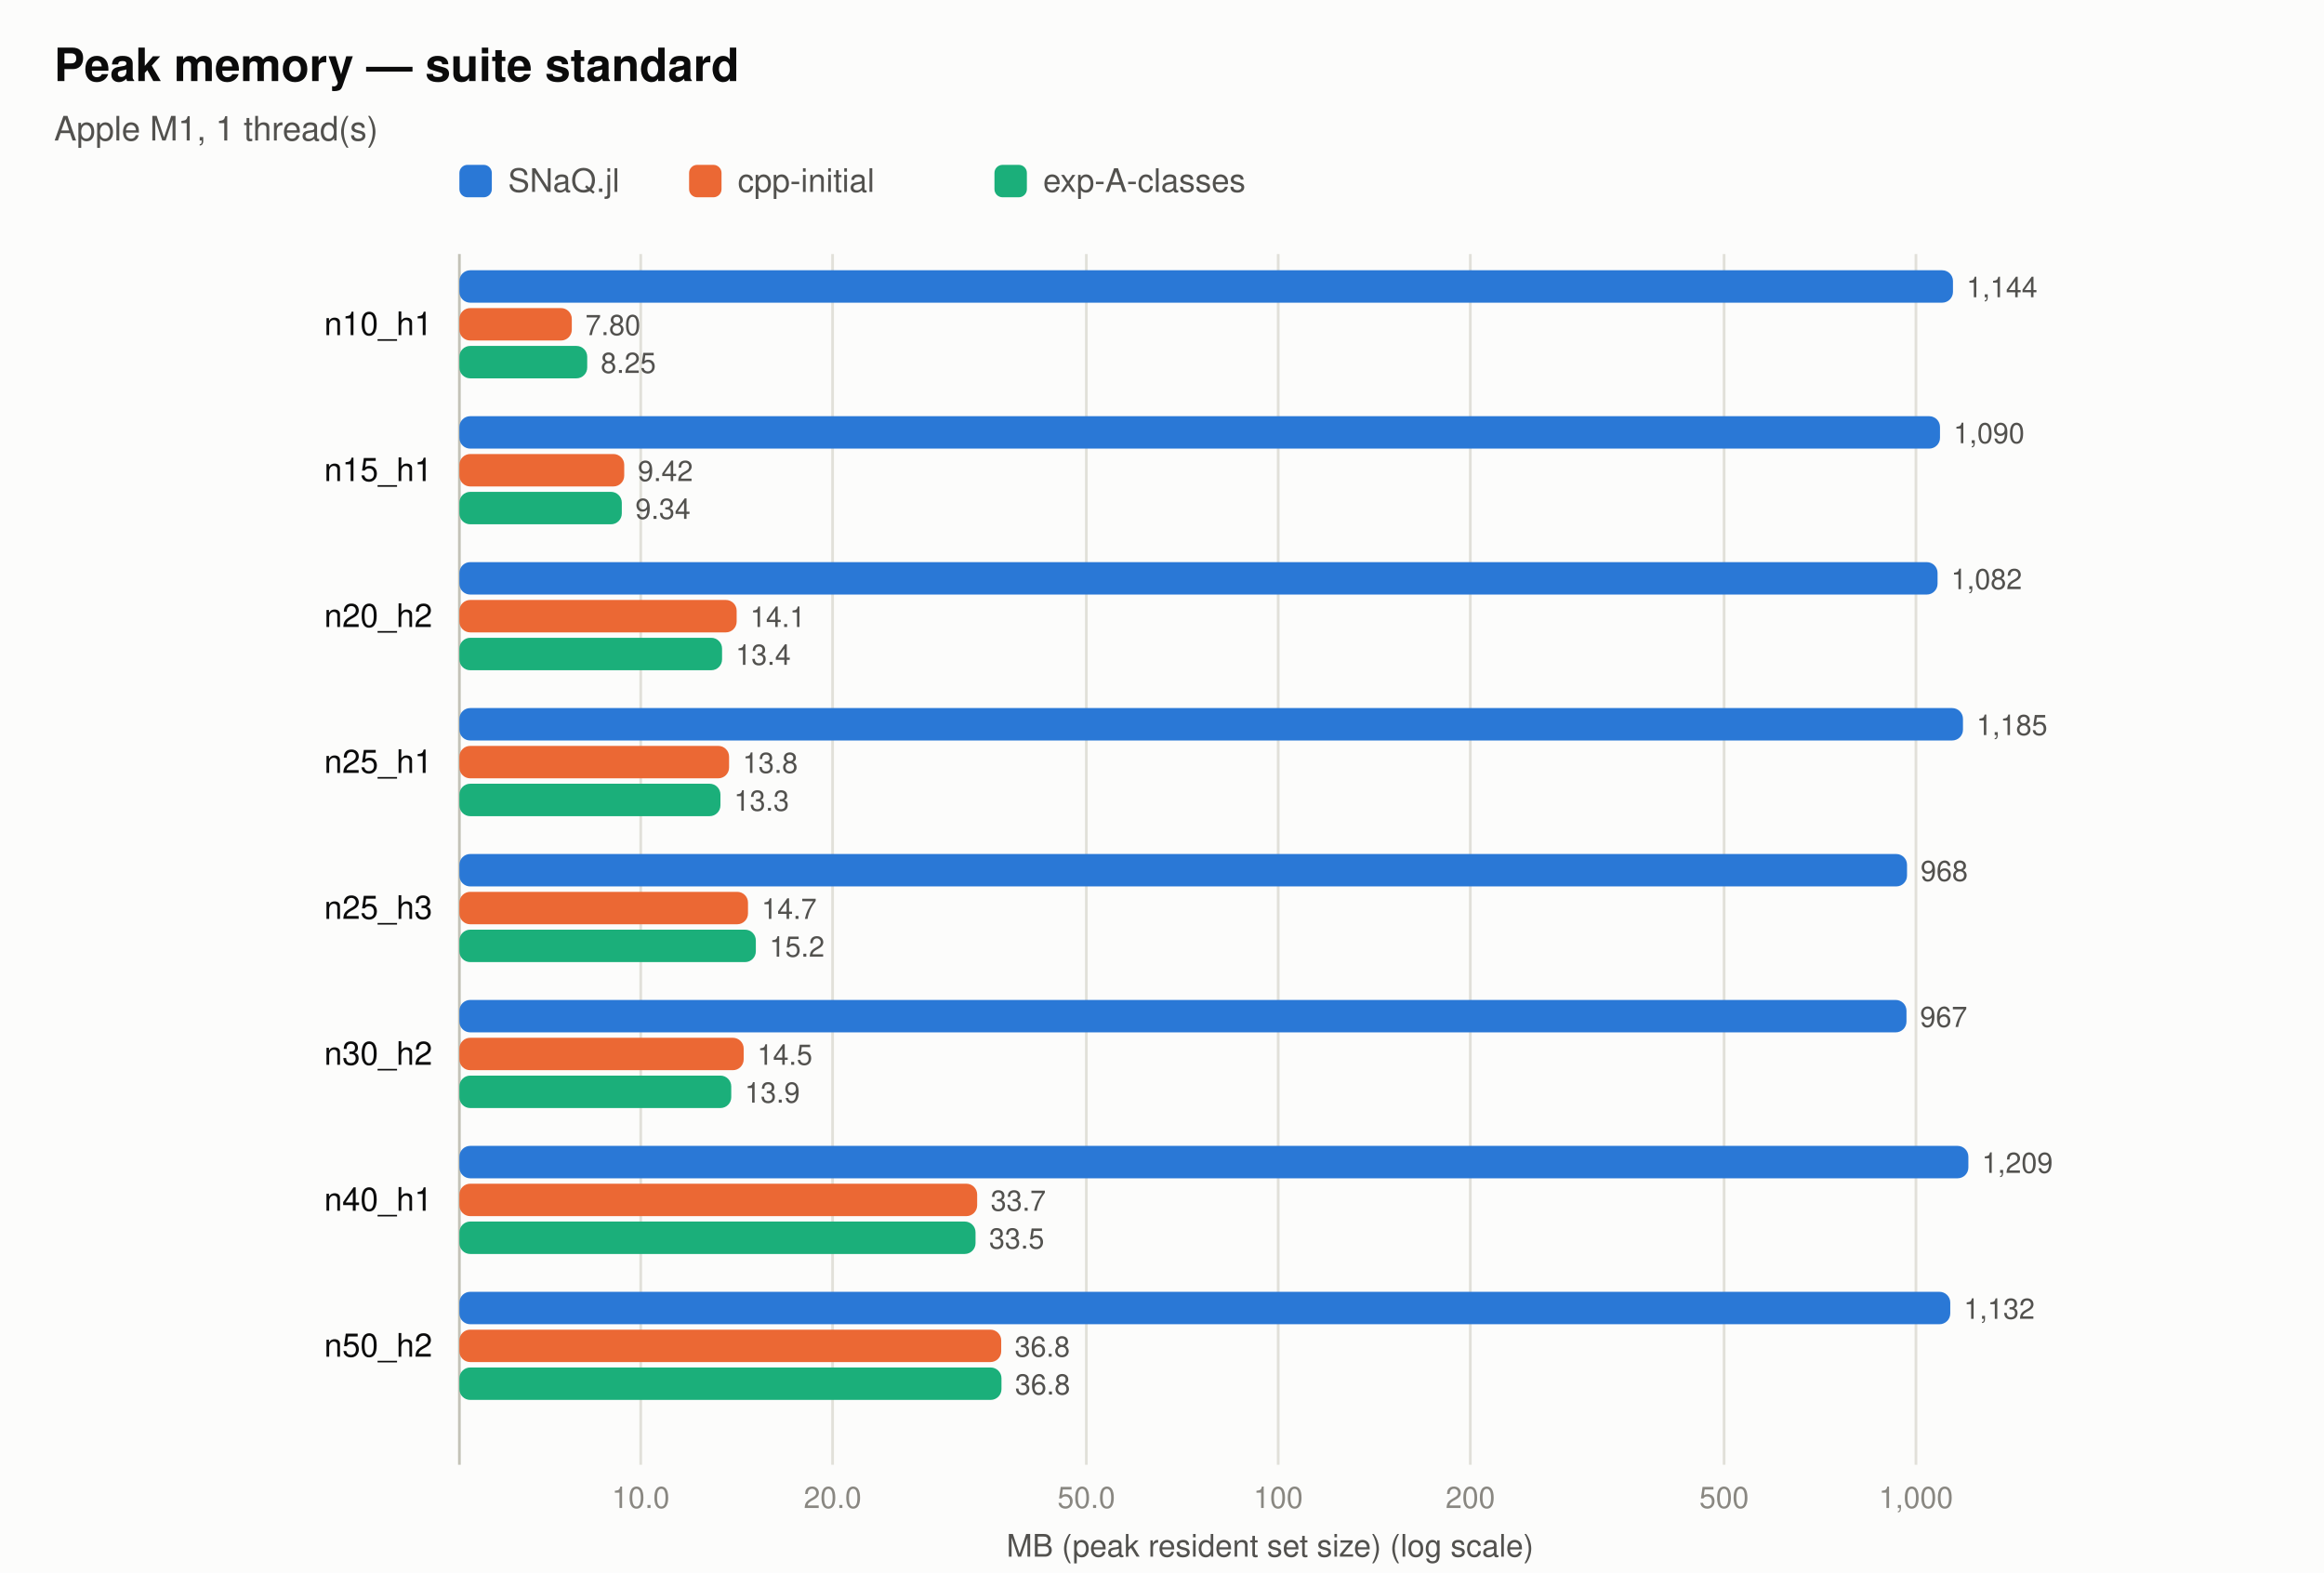
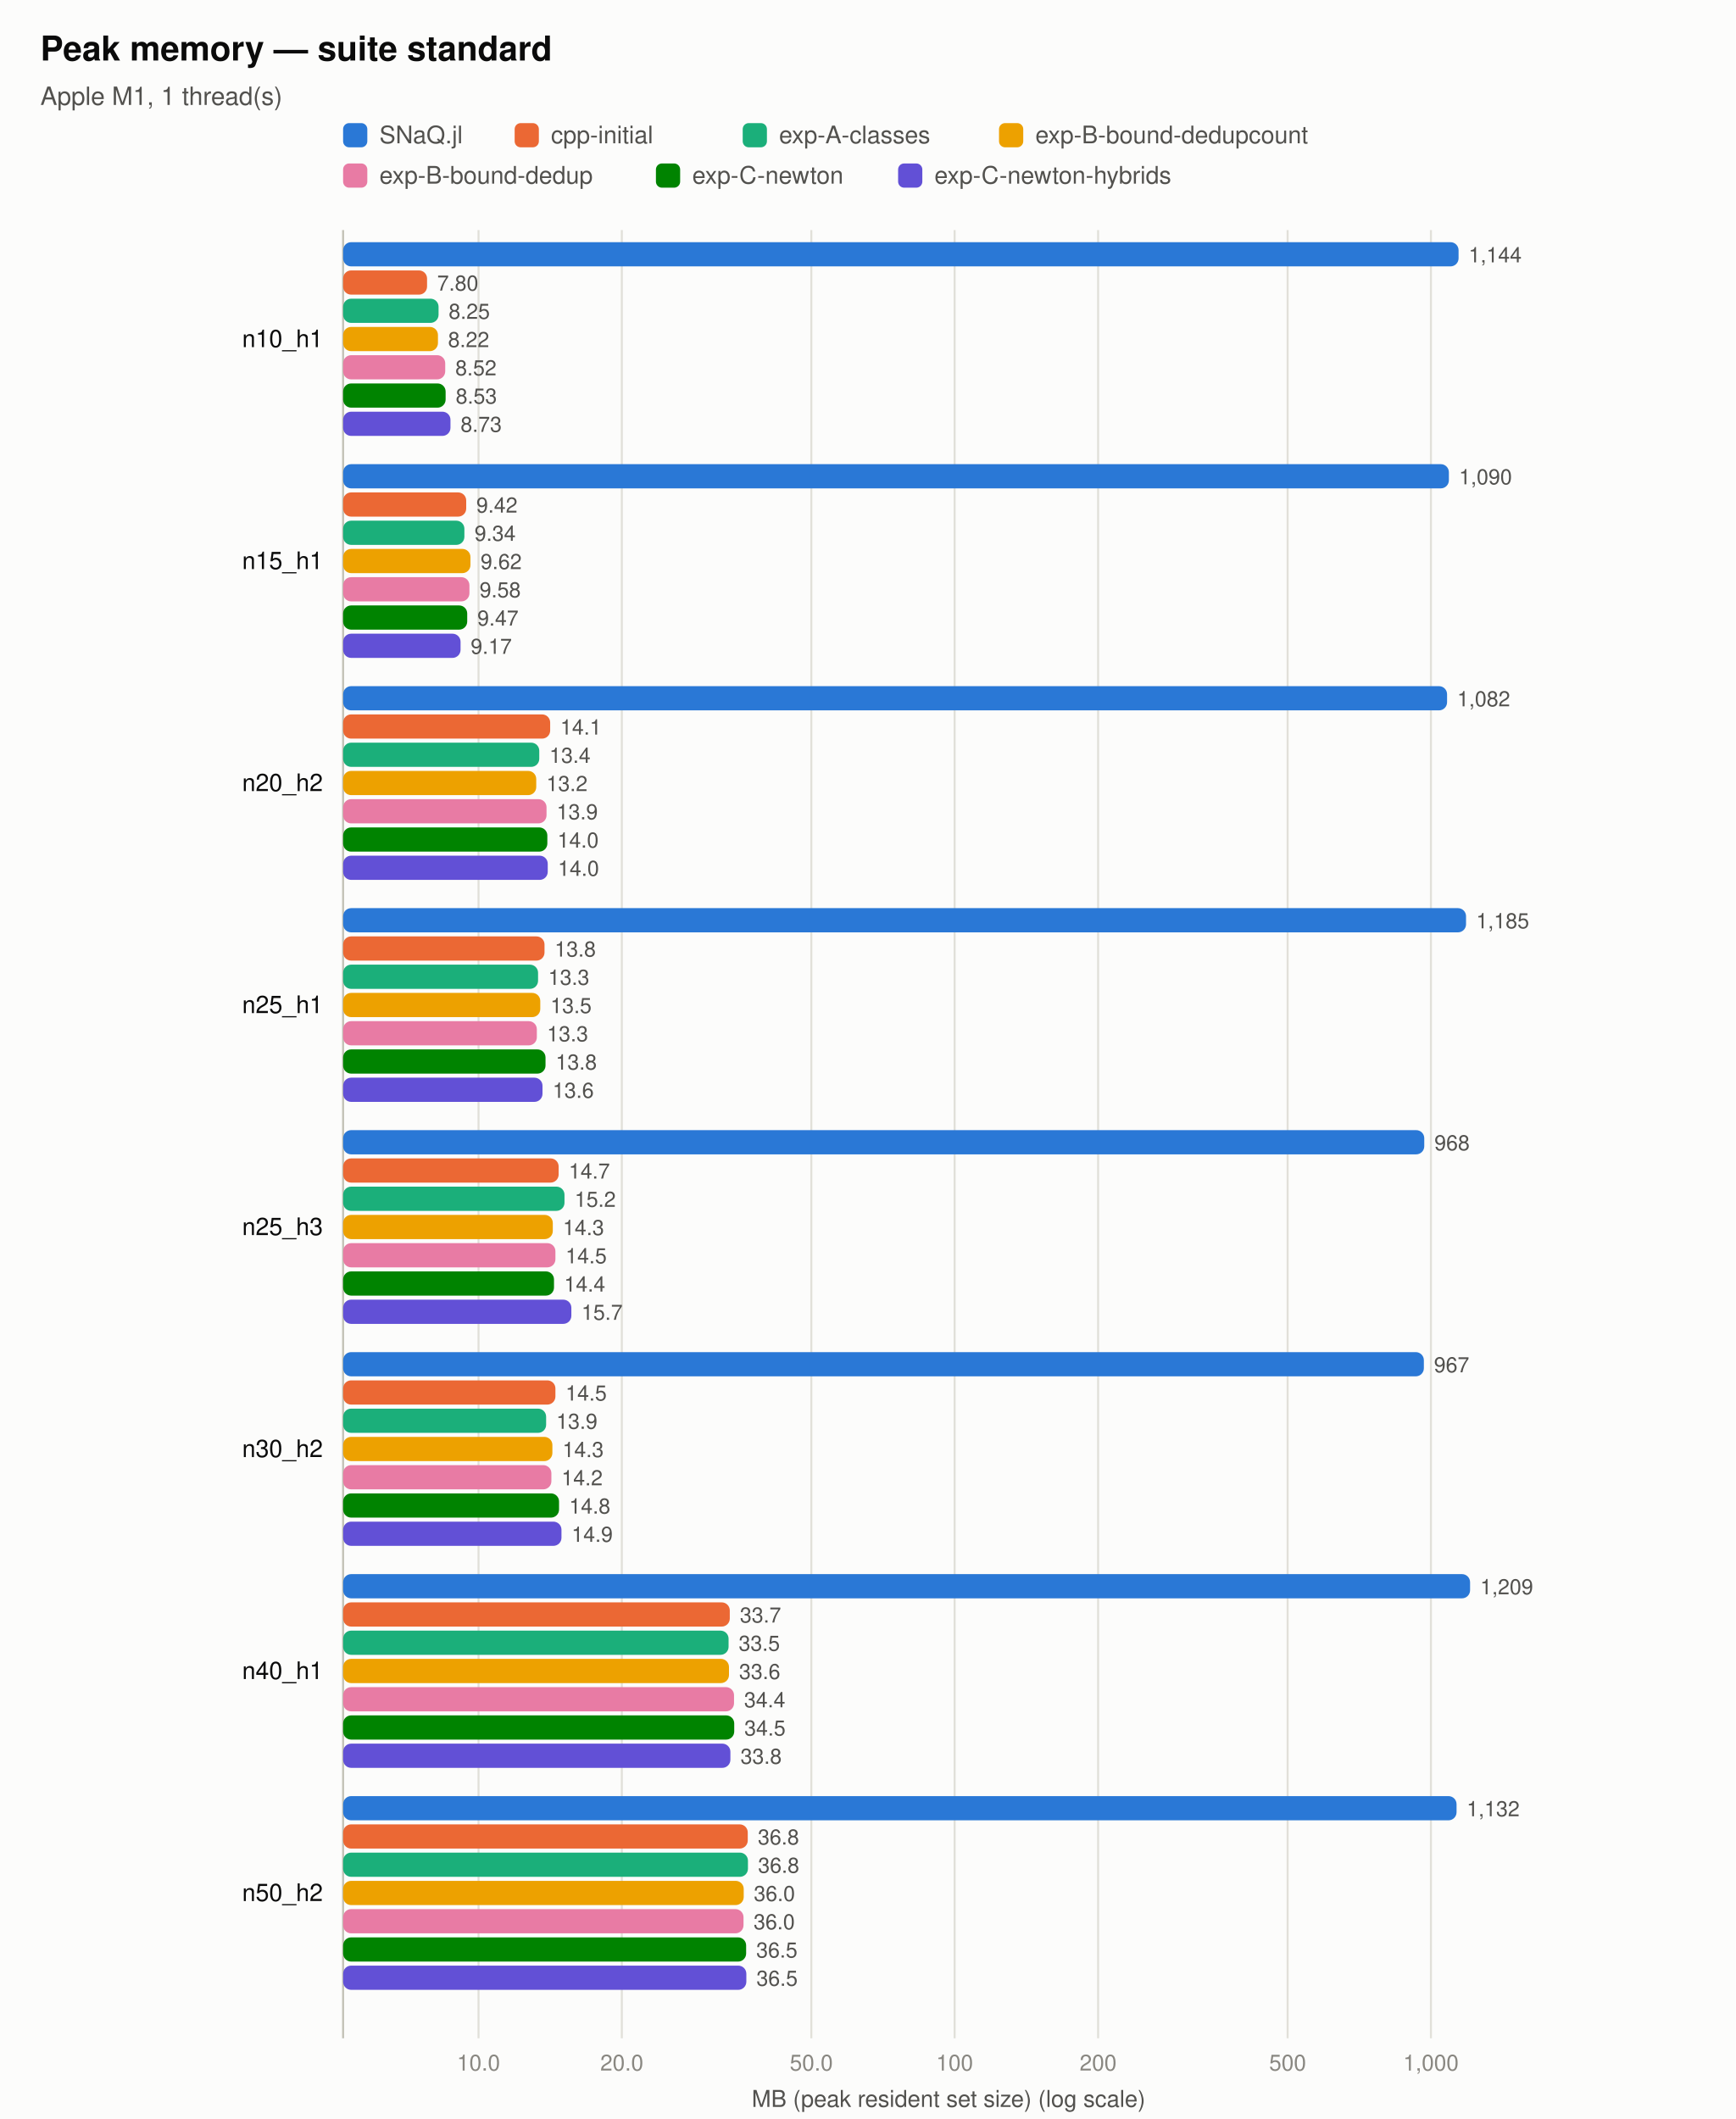
- <svg xmlns="http://www.w3.org/2000/svg" width="860" height="582" viewBox="0 0 860 582" font-family="-apple-system, BlinkMacSystemFont, 'Segoe UI', Helvetica, Arial, sans-serif">
-   <rect width="860" height="582" fill="#fcfcfb" />
+ <svg xmlns="http://www.w3.org/2000/svg" width="860" height="1050" viewBox="0 0 860 1050" font-family="-apple-system, BlinkMacSystemFont, 'Segoe UI', Helvetica, Arial, sans-serif">
+   <rect width="860" height="1050" fill="#fcfcfb" />
  <text x="20" y="30" font-size="17" font-weight="600" fill="#0b0b0b">Peak memory — suite standard</text>
  <text x="20" y="52" font-size="12.5" fill="#52514e">Apple M1, 1 thread(s)</text>
  <rect x="170" y="61" width="12" height="12" rx="3" fill="#2a78d6" />
  <text x="188" y="71" font-size="12" fill="#52514e">SNaQ.jl</text>
  <rect x="255" y="61" width="12" height="12" rx="3" fill="#eb6834" />
  <text x="273" y="71" font-size="12" fill="#52514e">cpp-initial</text>
  <rect x="368" y="61" width="12" height="12" rx="3" fill="#1baf7a" />
  <text x="386" y="71" font-size="12" fill="#52514e">exp-A-classes</text>
-   <line x1="237.1" y1="94" x2="237.1" y2="542" stroke="#e1e0d9" stroke-width="1" />
-   <text x="237.1" y="558" font-size="11" fill="#898781" text-anchor="middle">10.0</text>
-   <line x1="308.1" y1="94" x2="308.1" y2="542" stroke="#e1e0d9" stroke-width="1" />
-   <text x="308.1" y="558" font-size="11" fill="#898781" text-anchor="middle">20.0</text>
-   <line x1="402.0" y1="94" x2="402.0" y2="542" stroke="#e1e0d9" stroke-width="1" />
-   <text x="402.0" y="558" font-size="11" fill="#898781" text-anchor="middle">50.0</text>
-   <line x1="473.0" y1="94" x2="473.0" y2="542" stroke="#e1e0d9" stroke-width="1" />
-   <text x="473.0" y="558" font-size="11" fill="#898781" text-anchor="middle">100</text>
-   <line x1="544.1" y1="94" x2="544.1" y2="542" stroke="#e1e0d9" stroke-width="1" />
-   <text x="544.1" y="558" font-size="11" fill="#898781" text-anchor="middle">200</text>
-   <line x1="638.0" y1="94" x2="638.0" y2="542" stroke="#e1e0d9" stroke-width="1" />
-   <text x="638.0" y="558" font-size="11" fill="#898781" text-anchor="middle">500</text>
-   <line x1="709.0" y1="94" x2="709.0" y2="542" stroke="#e1e0d9" stroke-width="1" />
-   <text x="709.0" y="558" font-size="11" fill="#898781" text-anchor="middle">1,000</text>
-   <text x="470.0" y="576" font-size="11.5" fill="#52514e" text-anchor="middle">MB (peak resident set size) (log scale)</text>
-   <line x1="170.0" y1="94" x2="170.0" y2="542" stroke="#c3c2b7" stroke-width="1" />
-   <text x="160" y="124.0" font-size="12" fill="#0b0b0b" text-anchor="end">n10_h1</text>
-   <g>
-     <rect x="170.0" y="100" width="552.7" height="12" rx="4.0" fill="#2a78d6" />
-   </g>
-   <text x="727.7" y="110" font-size="10.5" fill="#52514e" text-anchor="start">1,144</text>
-   <g>
-     <rect x="170.0" y="114" width="41.6" height="12" rx="4.0" fill="#eb6834" />
-   </g>
-   <text x="216.6" y="124" font-size="10.5" fill="#52514e" text-anchor="start">7.80</text>
-   <g>
-     <rect x="170.0" y="128" width="47.3" height="12" rx="4.0" fill="#1baf7a" />
-   </g>
-   <text x="222.3" y="138" font-size="10.5" fill="#52514e" text-anchor="start">8.25</text>
-   <text x="160" y="178.0" font-size="12" fill="#0b0b0b" text-anchor="end">n15_h1</text>
-   <g>
-     <rect x="170.0" y="154" width="547.9" height="12" rx="4.0" fill="#2a78d6" />
-   </g>
-   <text x="722.9" y="164" font-size="10.5" fill="#52514e" text-anchor="start">1,090</text>
-   <g>
-     <rect x="170.0" y="168" width="61.0" height="12" rx="4.0" fill="#eb6834" />
-   </g>
-   <text x="236.0" y="178" font-size="10.5" fill="#52514e" text-anchor="start">9.42</text>
-   <g>
-     <rect x="170.0" y="182" width="60.1" height="12" rx="4.0" fill="#1baf7a" />
-   </g>
-   <text x="235.1" y="192" font-size="10.5" fill="#52514e" text-anchor="start">9.34</text>
-   <text x="160" y="232.0" font-size="12" fill="#0b0b0b" text-anchor="end">n20_h2</text>
-   <g>
-     <rect x="170.0" y="208" width="547.0" height="12" rx="4.0" fill="#2a78d6" />
-   </g>
-   <text x="722.0" y="218" font-size="10.5" fill="#52514e" text-anchor="start">1,082</text>
-   <g>
-     <rect x="170.0" y="222" width="102.6" height="12" rx="4.0" fill="#eb6834" />
-   </g>
-   <text x="277.6" y="232" font-size="10.5" fill="#52514e" text-anchor="start">14.1</text>
-   <g>
-     <rect x="170.0" y="236" width="97.2" height="12" rx="4.0" fill="#1baf7a" />
-   </g>
-   <text x="272.2" y="246" font-size="10.5" fill="#52514e" text-anchor="start">13.4</text>
-   <text x="160" y="286.0" font-size="12" fill="#0b0b0b" text-anchor="end">n25_h1</text>
-   <g>
-     <rect x="170.0" y="262" width="556.4" height="12" rx="4.0" fill="#2a78d6" />
-   </g>
-   <text x="731.4" y="272" font-size="10.5" fill="#52514e" text-anchor="start">1,185</text>
-   <g>
-     <rect x="170.0" y="276" width="99.8" height="12" rx="4.0" fill="#eb6834" />
-   </g>
-   <text x="274.8" y="286" font-size="10.5" fill="#52514e" text-anchor="start">13.8</text>
-   <g>
-     <rect x="170.0" y="290" width="96.6" height="12" rx="4.0" fill="#1baf7a" />
-   </g>
-   <text x="271.6" y="300" font-size="10.5" fill="#52514e" text-anchor="start">13.3</text>
-   <text x="160" y="340.0" font-size="12" fill="#0b0b0b" text-anchor="end">n25_h3</text>
-   <g>
-     <rect x="170.0" y="316" width="535.7" height="12" rx="4.0" fill="#2a78d6" />
-   </g>
-   <text x="710.7" y="326" font-size="10.5" fill="#52514e" text-anchor="start">968</text>
-   <g>
-     <rect x="170.0" y="330" width="106.8" height="12" rx="4.0" fill="#eb6834" />
-   </g>
-   <text x="281.8" y="340" font-size="10.5" fill="#52514e" text-anchor="start">14.7</text>
-   <g>
-     <rect x="170.0" y="344" width="109.7" height="12" rx="4.0" fill="#1baf7a" />
-   </g>
-   <text x="284.7" y="354" font-size="10.5" fill="#52514e" text-anchor="start">15.2</text>
-   <text x="160" y="394.0" font-size="12" fill="#0b0b0b" text-anchor="end">n30_h2</text>
-   <g>
-     <rect x="170.0" y="370" width="535.5" height="12" rx="4.0" fill="#2a78d6" />
-   </g>
-   <text x="710.5" y="380" font-size="10.5" fill="#52514e" text-anchor="start">967</text>
-   <g>
-     <rect x="170.0" y="384" width="105.2" height="12" rx="4.0" fill="#eb6834" />
-   </g>
-   <text x="280.2" y="394" font-size="10.5" fill="#52514e" text-anchor="start">14.5</text>
-   <g>
-     <rect x="170.0" y="398" width="100.6" height="12" rx="4.0" fill="#1baf7a" />
-   </g>
-   <text x="275.6" y="408" font-size="10.5" fill="#52514e" text-anchor="start">13.9</text>
-   <text x="160" y="448.0" font-size="12" fill="#0b0b0b" text-anchor="end">n40_h1</text>
-   <g>
-     <rect x="170.0" y="424" width="558.4" height="12" rx="4.0" fill="#2a78d6" />
-   </g>
-   <text x="733.4" y="434" font-size="10.5" fill="#52514e" text-anchor="start">1,209</text>
-   <g>
-     <rect x="170.0" y="438" width="191.6" height="12" rx="4.0" fill="#eb6834" />
-   </g>
-   <text x="366.6" y="448" font-size="10.5" fill="#52514e" text-anchor="start">33.7</text>
-   <g>
-     <rect x="170.0" y="452" width="191.0" height="12" rx="4.0" fill="#1baf7a" />
-   </g>
-   <text x="366.0" y="462" font-size="10.5" fill="#52514e" text-anchor="start">33.5</text>
-   <text x="160" y="502.0" font-size="12" fill="#0b0b0b" text-anchor="end">n50_h2</text>
-   <g>
-     <rect x="170.0" y="478" width="551.7" height="12" rx="4.0" fill="#2a78d6" />
-   </g>
-   <text x="726.7" y="488" font-size="10.5" fill="#52514e" text-anchor="start">1,132</text>
-   <g>
-     <rect x="170.0" y="492" width="200.5" height="12" rx="4.0" fill="#eb6834" />
-   </g>
-   <text x="375.5" y="502" font-size="10.5" fill="#52514e" text-anchor="start">36.8</text>
-   <g>
-     <rect x="170.0" y="506" width="200.6" height="12" rx="4.0" fill="#1baf7a" />
-   </g>
-   <text x="375.6" y="516" font-size="10.5" fill="#52514e" text-anchor="start">36.8</text>
+   <rect x="495" y="61" width="12" height="12" rx="3" fill="#eda100" />
+   <text x="513" y="71" font-size="12" fill="#52514e">exp-B-bound-dedupcount</text>
+   <rect x="170" y="81" width="12" height="12" rx="3" fill="#e87ba4" />
+   <text x="188" y="91" font-size="12" fill="#52514e">exp-B-bound-dedup</text>
+   <rect x="325" y="81" width="12" height="12" rx="3" fill="#008300" />
+   <text x="343" y="91" font-size="12" fill="#52514e">exp-C-newton</text>
+   <rect x="445" y="81" width="12" height="12" rx="3" fill="#6250d6" />
+   <text x="463" y="91" font-size="12" fill="#52514e">exp-C-newton-hybrids</text>
+   <line x1="237.1" y1="114" x2="237.1" y2="1010" stroke="#e1e0d9" stroke-width="1" />
+   <text x="237.1" y="1026" font-size="11" fill="#898781" text-anchor="middle">10.0</text>
+   <line x1="308.1" y1="114" x2="308.1" y2="1010" stroke="#e1e0d9" stroke-width="1" />
+   <text x="308.1" y="1026" font-size="11" fill="#898781" text-anchor="middle">20.0</text>
+   <line x1="402.0" y1="114" x2="402.0" y2="1010" stroke="#e1e0d9" stroke-width="1" />
+   <text x="402.0" y="1026" font-size="11" fill="#898781" text-anchor="middle">50.0</text>
+   <line x1="473.0" y1="114" x2="473.0" y2="1010" stroke="#e1e0d9" stroke-width="1" />
+   <text x="473.0" y="1026" font-size="11" fill="#898781" text-anchor="middle">100</text>
+   <line x1="544.1" y1="114" x2="544.1" y2="1010" stroke="#e1e0d9" stroke-width="1" />
+   <text x="544.1" y="1026" font-size="11" fill="#898781" text-anchor="middle">200</text>
+   <line x1="638.0" y1="114" x2="638.0" y2="1010" stroke="#e1e0d9" stroke-width="1" />
+   <text x="638.0" y="1026" font-size="11" fill="#898781" text-anchor="middle">500</text>
+   <line x1="709.0" y1="114" x2="709.0" y2="1010" stroke="#e1e0d9" stroke-width="1" />
+   <text x="709.0" y="1026" font-size="11" fill="#898781" text-anchor="middle">1,000</text>
+   <text x="470.0" y="1044" font-size="11.5" fill="#52514e" text-anchor="middle">MB (peak resident set size) (log scale)</text>
+   <line x1="170.0" y1="114" x2="170.0" y2="1010" stroke="#c3c2b7" stroke-width="1" />
+   <text x="160" y="172.0" font-size="12" fill="#0b0b0b" text-anchor="end">n10_h1</text>
+   <g>
+     <rect x="170.0" y="120" width="552.7" height="12" rx="4.0" fill="#2a78d6" />
+   </g>
+   <text x="727.7" y="130" font-size="10.5" fill="#52514e" text-anchor="start">1,144</text>
+   <g>
+     <rect x="170.0" y="134" width="41.6" height="12" rx="4.0" fill="#eb6834" />
+   </g>
+   <text x="216.6" y="144" font-size="10.5" fill="#52514e" text-anchor="start">7.80</text>
+   <g>
+     <rect x="170.0" y="148" width="47.3" height="12" rx="4.0" fill="#1baf7a" />
+   </g>
+   <text x="222.3" y="158" font-size="10.5" fill="#52514e" text-anchor="start">8.25</text>
+   <g>
+     <rect x="170.0" y="162" width="47.0" height="12" rx="4.0" fill="#eda100" />
+   </g>
+   <text x="222.0" y="172" font-size="10.5" fill="#52514e" text-anchor="start">8.22</text>
+   <g>
+     <rect x="170.0" y="176" width="50.6" height="12" rx="4.0" fill="#e87ba4" />
+   </g>
+   <text x="225.6" y="186" font-size="10.5" fill="#52514e" text-anchor="start">8.52</text>
+   <g>
+     <rect x="170.0" y="190" width="50.8" height="12" rx="4.0" fill="#008300" />
+   </g>
+   <text x="225.8" y="200" font-size="10.5" fill="#52514e" text-anchor="start">8.53</text>
+   <g>
+     <rect x="170.0" y="204" width="53.2" height="12" rx="4.0" fill="#6250d6" />
+   </g>
+   <text x="228.2" y="214" font-size="10.5" fill="#52514e" text-anchor="start">8.73</text>
+   <text x="160" y="282.0" font-size="12" fill="#0b0b0b" text-anchor="end">n15_h1</text>
+   <g>
+     <rect x="170.0" y="230" width="547.9" height="12" rx="4.0" fill="#2a78d6" />
+   </g>
+   <text x="722.9" y="240" font-size="10.5" fill="#52514e" text-anchor="start">1,090</text>
+   <g>
+     <rect x="170.0" y="244" width="61.0" height="12" rx="4.0" fill="#eb6834" />
+   </g>
+   <text x="236.0" y="254" font-size="10.5" fill="#52514e" text-anchor="start">9.42</text>
+   <g>
+     <rect x="170.0" y="258" width="60.1" height="12" rx="4.0" fill="#1baf7a" />
+   </g>
+   <text x="235.1" y="268" font-size="10.5" fill="#52514e" text-anchor="start">9.34</text>
+   <g>
+     <rect x="170.0" y="272" width="63.1" height="12" rx="4.0" fill="#eda100" />
+   </g>
+   <text x="238.1" y="282" font-size="10.5" fill="#52514e" text-anchor="start">9.62</text>
+   <g>
+     <rect x="170.0" y="286" width="62.6" height="12" rx="4.0" fill="#e87ba4" />
+   </g>
+   <text x="237.6" y="296" font-size="10.5" fill="#52514e" text-anchor="start">9.58</text>
+   <g>
+     <rect x="170.0" y="300" width="61.5" height="12" rx="4.0" fill="#008300" />
+   </g>
+   <text x="236.5" y="310" font-size="10.5" fill="#52514e" text-anchor="start">9.47</text>
+   <g>
+     <rect x="170.0" y="314" width="58.2" height="12" rx="4.0" fill="#6250d6" />
+   </g>
+   <text x="233.2" y="324" font-size="10.5" fill="#52514e" text-anchor="start">9.17</text>
+   <text x="160" y="392.0" font-size="12" fill="#0b0b0b" text-anchor="end">n20_h2</text>
+   <g>
+     <rect x="170.0" y="340" width="547.0" height="12" rx="4.0" fill="#2a78d6" />
+   </g>
+   <text x="722.0" y="350" font-size="10.5" fill="#52514e" text-anchor="start">1,082</text>
+   <g>
+     <rect x="170.0" y="354" width="102.6" height="12" rx="4.0" fill="#eb6834" />
+   </g>
+   <text x="277.6" y="364" font-size="10.5" fill="#52514e" text-anchor="start">14.1</text>
+   <g>
+     <rect x="170.0" y="368" width="97.2" height="12" rx="4.0" fill="#1baf7a" />
+   </g>
+   <text x="272.2" y="378" font-size="10.5" fill="#52514e" text-anchor="start">13.4</text>
+   <g>
+     <rect x="170.0" y="382" width="95.7" height="12" rx="4.0" fill="#eda100" />
+   </g>
+   <text x="270.7" y="392" font-size="10.5" fill="#52514e" text-anchor="start">13.2</text>
+   <g>
+     <rect x="170.0" y="396" width="100.8" height="12" rx="4.0" fill="#e87ba4" />
+   </g>
+   <text x="275.8" y="406" font-size="10.5" fill="#52514e" text-anchor="start">13.9</text>
+   <g>
+     <rect x="170.0" y="410" width="101.2" height="12" rx="4.0" fill="#008300" />
+   </g>
+   <text x="276.2" y="420" font-size="10.5" fill="#52514e" text-anchor="start">14.0</text>
+   <g>
+     <rect x="170.0" y="424" width="101.4" height="12" rx="4.0" fill="#6250d6" />
+   </g>
+   <text x="276.4" y="434" font-size="10.5" fill="#52514e" text-anchor="start">14.0</text>
+   <text x="160" y="502.0" font-size="12" fill="#0b0b0b" text-anchor="end">n25_h1</text>
+   <g>
+     <rect x="170.0" y="450" width="556.4" height="12" rx="4.0" fill="#2a78d6" />
+   </g>
+   <text x="731.4" y="460" font-size="10.5" fill="#52514e" text-anchor="start">1,185</text>
+   <g>
+     <rect x="170.0" y="464" width="99.8" height="12" rx="4.0" fill="#eb6834" />
+   </g>
+   <text x="274.8" y="474" font-size="10.5" fill="#52514e" text-anchor="start">13.8</text>
+   <g>
+     <rect x="170.0" y="478" width="96.6" height="12" rx="4.0" fill="#1baf7a" />
+   </g>
+   <text x="271.6" y="488" font-size="10.5" fill="#52514e" text-anchor="start">13.3</text>
+   <g>
+     <rect x="170.0" y="492" width="97.7" height="12" rx="4.0" fill="#eda100" />
+   </g>
+   <text x="272.7" y="502" font-size="10.5" fill="#52514e" text-anchor="start">13.5</text>
+   <g>
+     <rect x="170.0" y="506" width="96.0" height="12" rx="4.0" fill="#e87ba4" />
+   </g>
+   <text x="271.0" y="516" font-size="10.5" fill="#52514e" text-anchor="start">13.3</text>
+   <g>
+     <rect x="170.0" y="520" width="100.3" height="12" rx="4.0" fill="#008300" />
+   </g>
+   <text x="275.3" y="530" font-size="10.5" fill="#52514e" text-anchor="start">13.8</text>
+   <g>
+     <rect x="170.0" y="534" width="98.8" height="12" rx="4.0" fill="#6250d6" />
+   </g>
+   <text x="273.8" y="544" font-size="10.5" fill="#52514e" text-anchor="start">13.6</text>
+   <text x="160" y="612.0" font-size="12" fill="#0b0b0b" text-anchor="end">n25_h3</text>
+   <g>
+     <rect x="170.0" y="560" width="535.7" height="12" rx="4.0" fill="#2a78d6" />
+   </g>
+   <text x="710.7" y="570" font-size="10.5" fill="#52514e" text-anchor="start">968</text>
+   <g>
+     <rect x="170.0" y="574" width="106.8" height="12" rx="4.0" fill="#eb6834" />
+   </g>
+   <text x="281.8" y="584" font-size="10.5" fill="#52514e" text-anchor="start">14.7</text>
+   <g>
+     <rect x="170.0" y="588" width="109.7" height="12" rx="4.0" fill="#1baf7a" />
+   </g>
+   <text x="284.7" y="598" font-size="10.5" fill="#52514e" text-anchor="start">15.2</text>
+   <g>
+     <rect x="170.0" y="602" width="103.9" height="12" rx="4.0" fill="#eda100" />
+   </g>
+   <text x="278.9" y="612" font-size="10.5" fill="#52514e" text-anchor="start">14.3</text>
+   <g>
+     <rect x="170.0" y="616" width="105.2" height="12" rx="4.0" fill="#e87ba4" />
+   </g>
+   <text x="280.2" y="626" font-size="10.5" fill="#52514e" text-anchor="start">14.5</text>
+   <g>
+     <rect x="170.0" y="630" width="104.5" height="12" rx="4.0" fill="#008300" />
+   </g>
+   <text x="279.5" y="640" font-size="10.5" fill="#52514e" text-anchor="start">14.4</text>
+   <g>
+     <rect x="170.0" y="644" width="113.1" height="12" rx="4.0" fill="#6250d6" />
+   </g>
+   <text x="288.1" y="654" font-size="10.5" fill="#52514e" text-anchor="start">15.7</text>
+   <text x="160" y="722.0" font-size="12" fill="#0b0b0b" text-anchor="end">n30_h2</text>
+   <g>
+     <rect x="170.0" y="670" width="535.5" height="12" rx="4.0" fill="#2a78d6" />
+   </g>
+   <text x="710.5" y="680" font-size="10.5" fill="#52514e" text-anchor="start">967</text>
+   <g>
+     <rect x="170.0" y="684" width="105.2" height="12" rx="4.0" fill="#eb6834" />
+   </g>
+   <text x="280.2" y="694" font-size="10.5" fill="#52514e" text-anchor="start">14.5</text>
+   <g>
+     <rect x="170.0" y="698" width="100.6" height="12" rx="4.0" fill="#1baf7a" />
+   </g>
+   <text x="275.6" y="708" font-size="10.5" fill="#52514e" text-anchor="start">13.9</text>
+   <g>
+     <rect x="170.0" y="712" width="103.7" height="12" rx="4.0" fill="#eda100" />
+   </g>
+   <text x="278.7" y="722" font-size="10.5" fill="#52514e" text-anchor="start">14.3</text>
+   <g>
+     <rect x="170.0" y="726" width="103.2" height="12" rx="4.0" fill="#e87ba4" />
+   </g>
+   <text x="278.2" y="736" font-size="10.5" fill="#52514e" text-anchor="start">14.2</text>
+   <g>
+     <rect x="170.0" y="740" width="107.0" height="12" rx="4.0" fill="#008300" />
+   </g>
+   <text x="282.0" y="750" font-size="10.5" fill="#52514e" text-anchor="start">14.8</text>
+   <g>
+     <rect x="170.0" y="754" width="108.2" height="12" rx="4.0" fill="#6250d6" />
+   </g>
+   <text x="283.2" y="764" font-size="10.5" fill="#52514e" text-anchor="start">14.9</text>
+   <text x="160" y="832.0" font-size="12" fill="#0b0b0b" text-anchor="end">n40_h1</text>
+   <g>
+     <rect x="170.0" y="780" width="558.4" height="12" rx="4.0" fill="#2a78d6" />
+   </g>
+   <text x="733.4" y="790" font-size="10.5" fill="#52514e" text-anchor="start">1,209</text>
+   <g>
+     <rect x="170.0" y="794" width="191.6" height="12" rx="4.0" fill="#eb6834" />
+   </g>
+   <text x="366.6" y="804" font-size="10.5" fill="#52514e" text-anchor="start">33.7</text>
+   <g>
+     <rect x="170.0" y="808" width="191.0" height="12" rx="4.0" fill="#1baf7a" />
+   </g>
+   <text x="366.0" y="818" font-size="10.5" fill="#52514e" text-anchor="start">33.5</text>
+   <g>
+     <rect x="170.0" y="822" width="191.2" height="12" rx="4.0" fill="#eda100" />
+   </g>
+   <text x="366.2" y="832" font-size="10.5" fill="#52514e" text-anchor="start">33.6</text>
+   <g>
+     <rect x="170.0" y="836" width="193.7" height="12" rx="4.0" fill="#e87ba4" />
+   </g>
+   <text x="368.7" y="846" font-size="10.5" fill="#52514e" text-anchor="start">34.4</text>
+   <g>
+     <rect x="170.0" y="850" width="193.8" height="12" rx="4.0" fill="#008300" />
+   </g>
+   <text x="368.8" y="860" font-size="10.5" fill="#52514e" text-anchor="start">34.5</text>
+   <g>
+     <rect x="170.0" y="864" width="191.9" height="12" rx="4.0" fill="#6250d6" />
+   </g>
+   <text x="366.9" y="874" font-size="10.5" fill="#52514e" text-anchor="start">33.8</text>
+   <text x="160" y="942.0" font-size="12" fill="#0b0b0b" text-anchor="end">n50_h2</text>
+   <g>
+     <rect x="170.0" y="890" width="551.7" height="12" rx="4.0" fill="#2a78d6" />
+   </g>
+   <text x="726.7" y="900" font-size="10.5" fill="#52514e" text-anchor="start">1,132</text>
+   <g>
+     <rect x="170.0" y="904" width="200.5" height="12" rx="4.0" fill="#eb6834" />
+   </g>
+   <text x="375.5" y="914" font-size="10.5" fill="#52514e" text-anchor="start">36.8</text>
+   <g>
+     <rect x="170.0" y="918" width="200.6" height="12" rx="4.0" fill="#1baf7a" />
+   </g>
+   <text x="375.6" y="928" font-size="10.5" fill="#52514e" text-anchor="start">36.8</text>
+   <g>
+     <rect x="170.0" y="932" width="198.5" height="12" rx="4.0" fill="#eda100" />
+   </g>
+   <text x="373.5" y="942" font-size="10.5" fill="#52514e" text-anchor="start">36.0</text>
+   <g>
+     <rect x="170.0" y="946" width="198.4" height="12" rx="4.0" fill="#e87ba4" />
+   </g>
+   <text x="373.4" y="956" font-size="10.5" fill="#52514e" text-anchor="start">36.0</text>
+   <g>
+     <rect x="170.0" y="960" width="199.7" height="12" rx="4.0" fill="#008300" />
+   </g>
+   <text x="374.7" y="970" font-size="10.5" fill="#52514e" text-anchor="start">36.5</text>
+   <g>
+     <rect x="170.0" y="974" width="199.8" height="12" rx="4.0" fill="#6250d6" />
+   </g>
+   <text x="374.8" y="984" font-size="10.5" fill="#52514e" text-anchor="start">36.5</text>
</svg>
